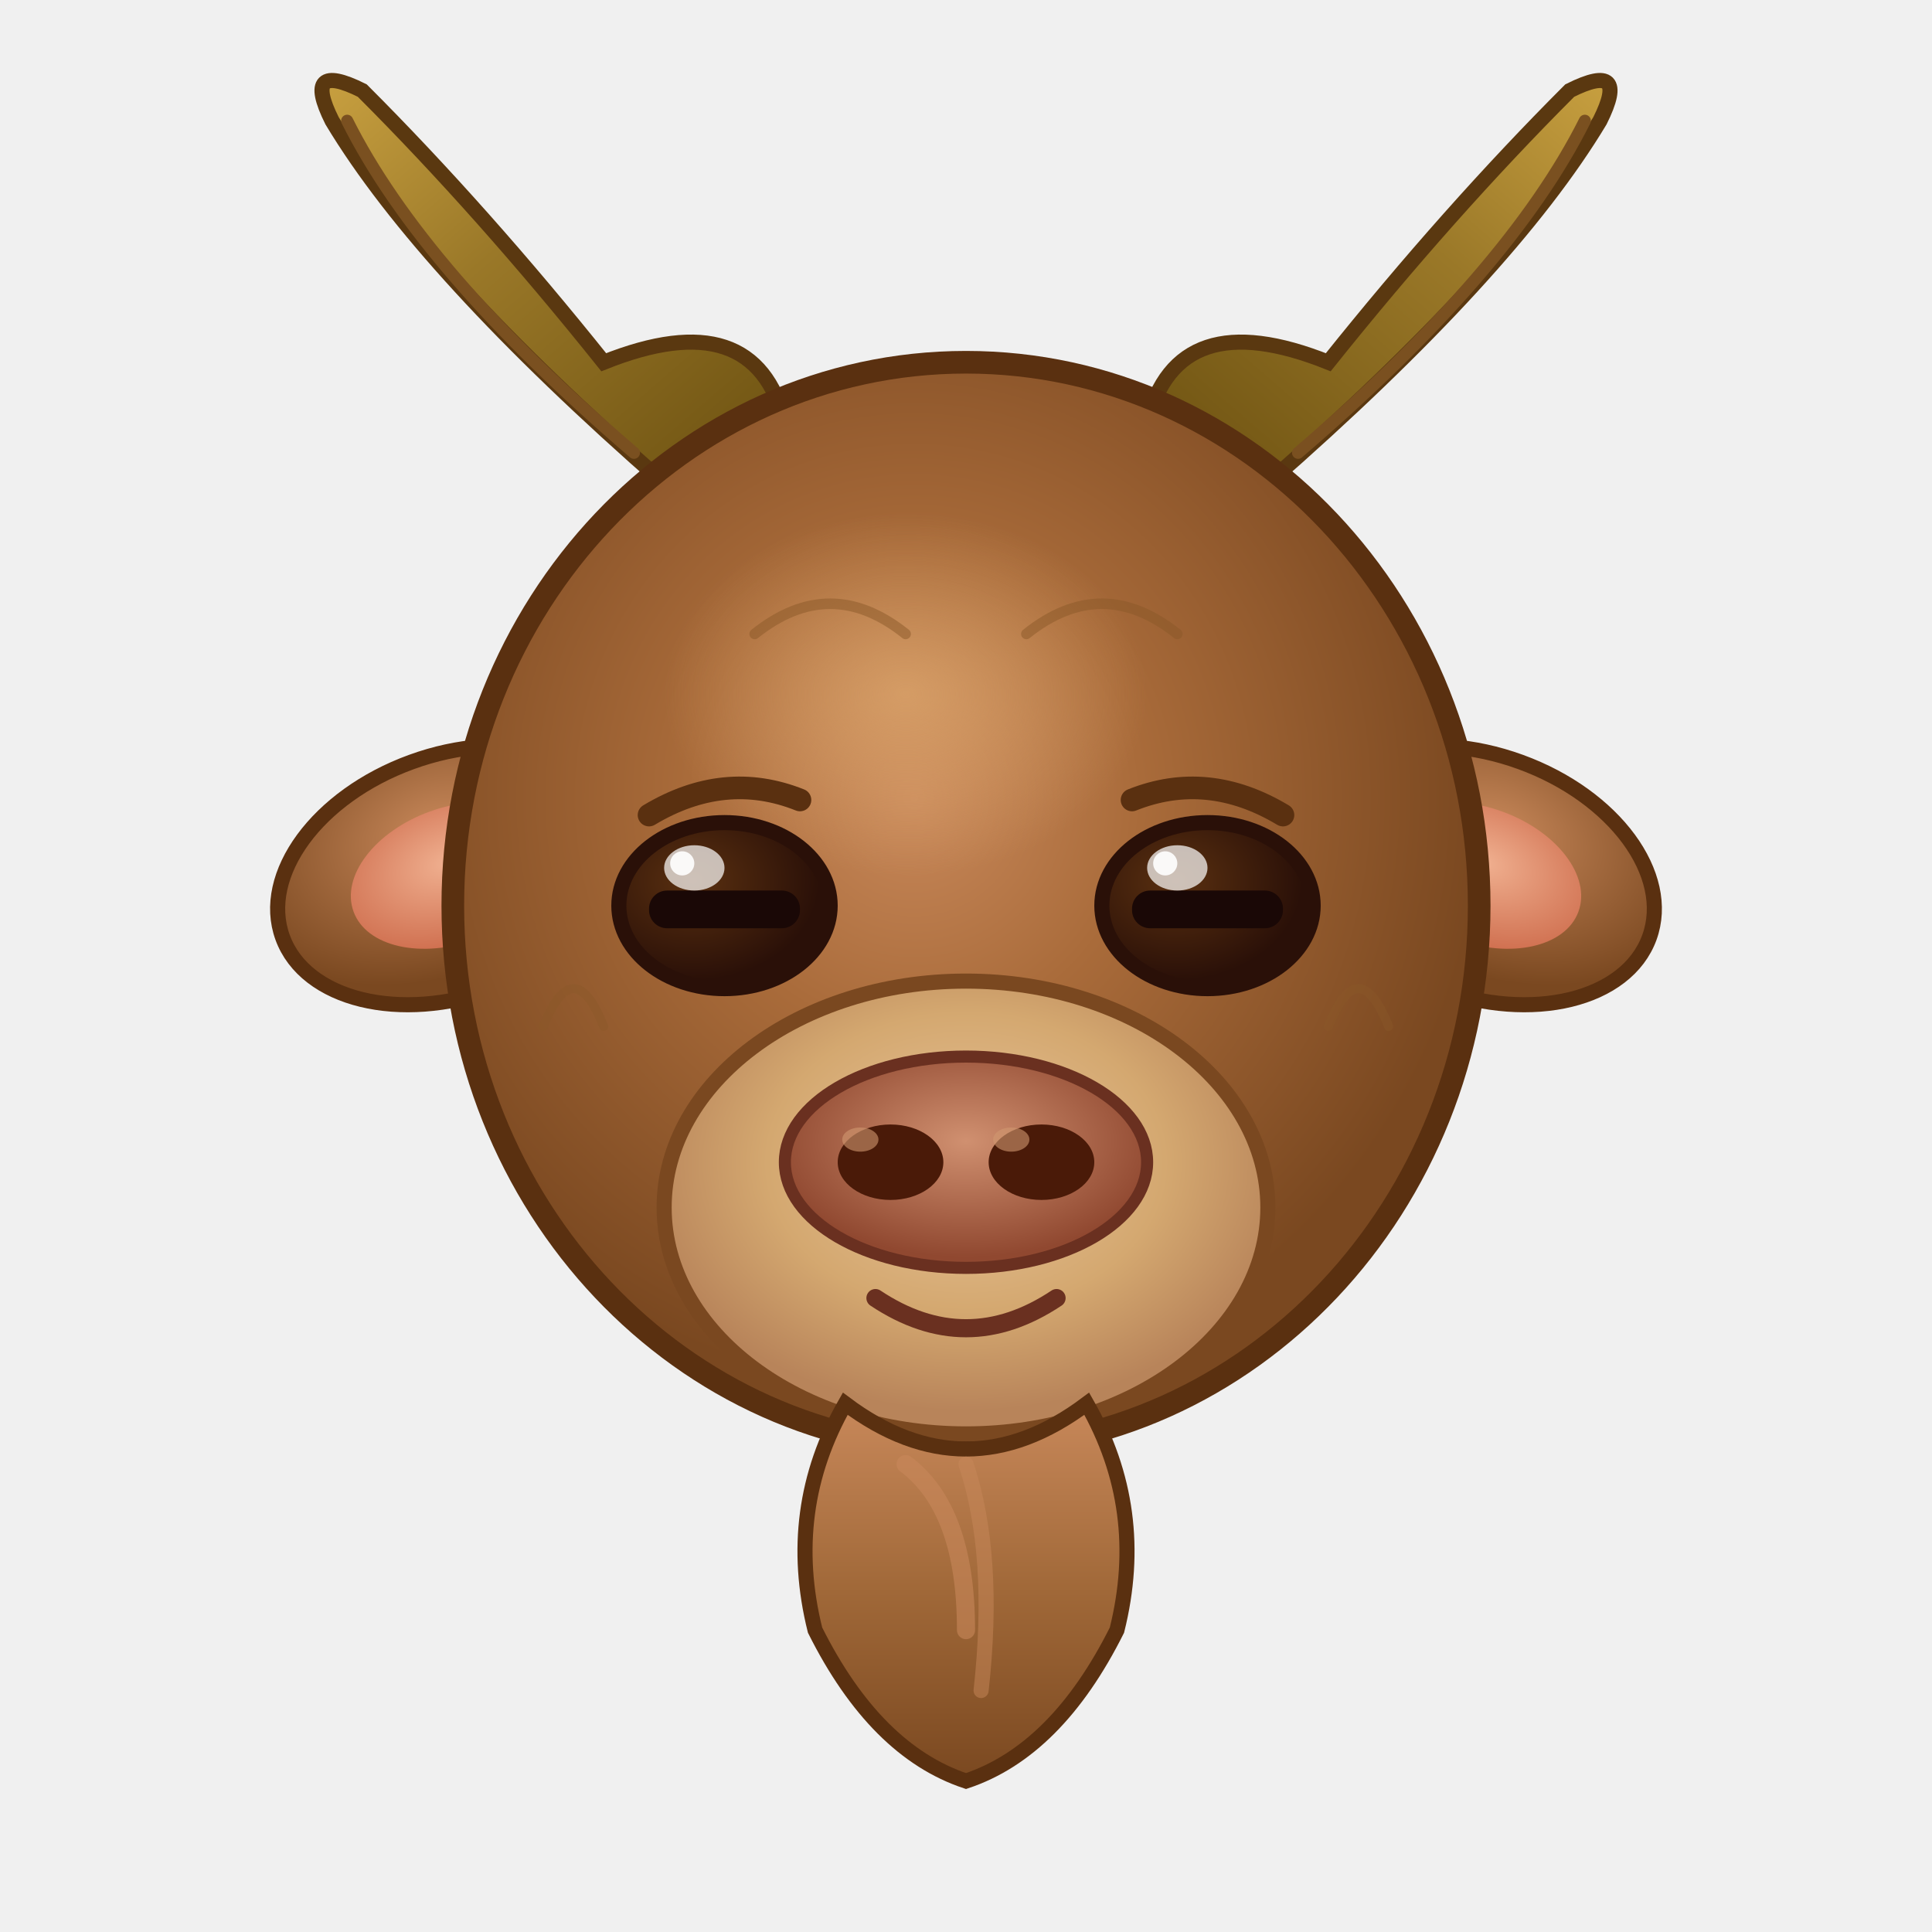
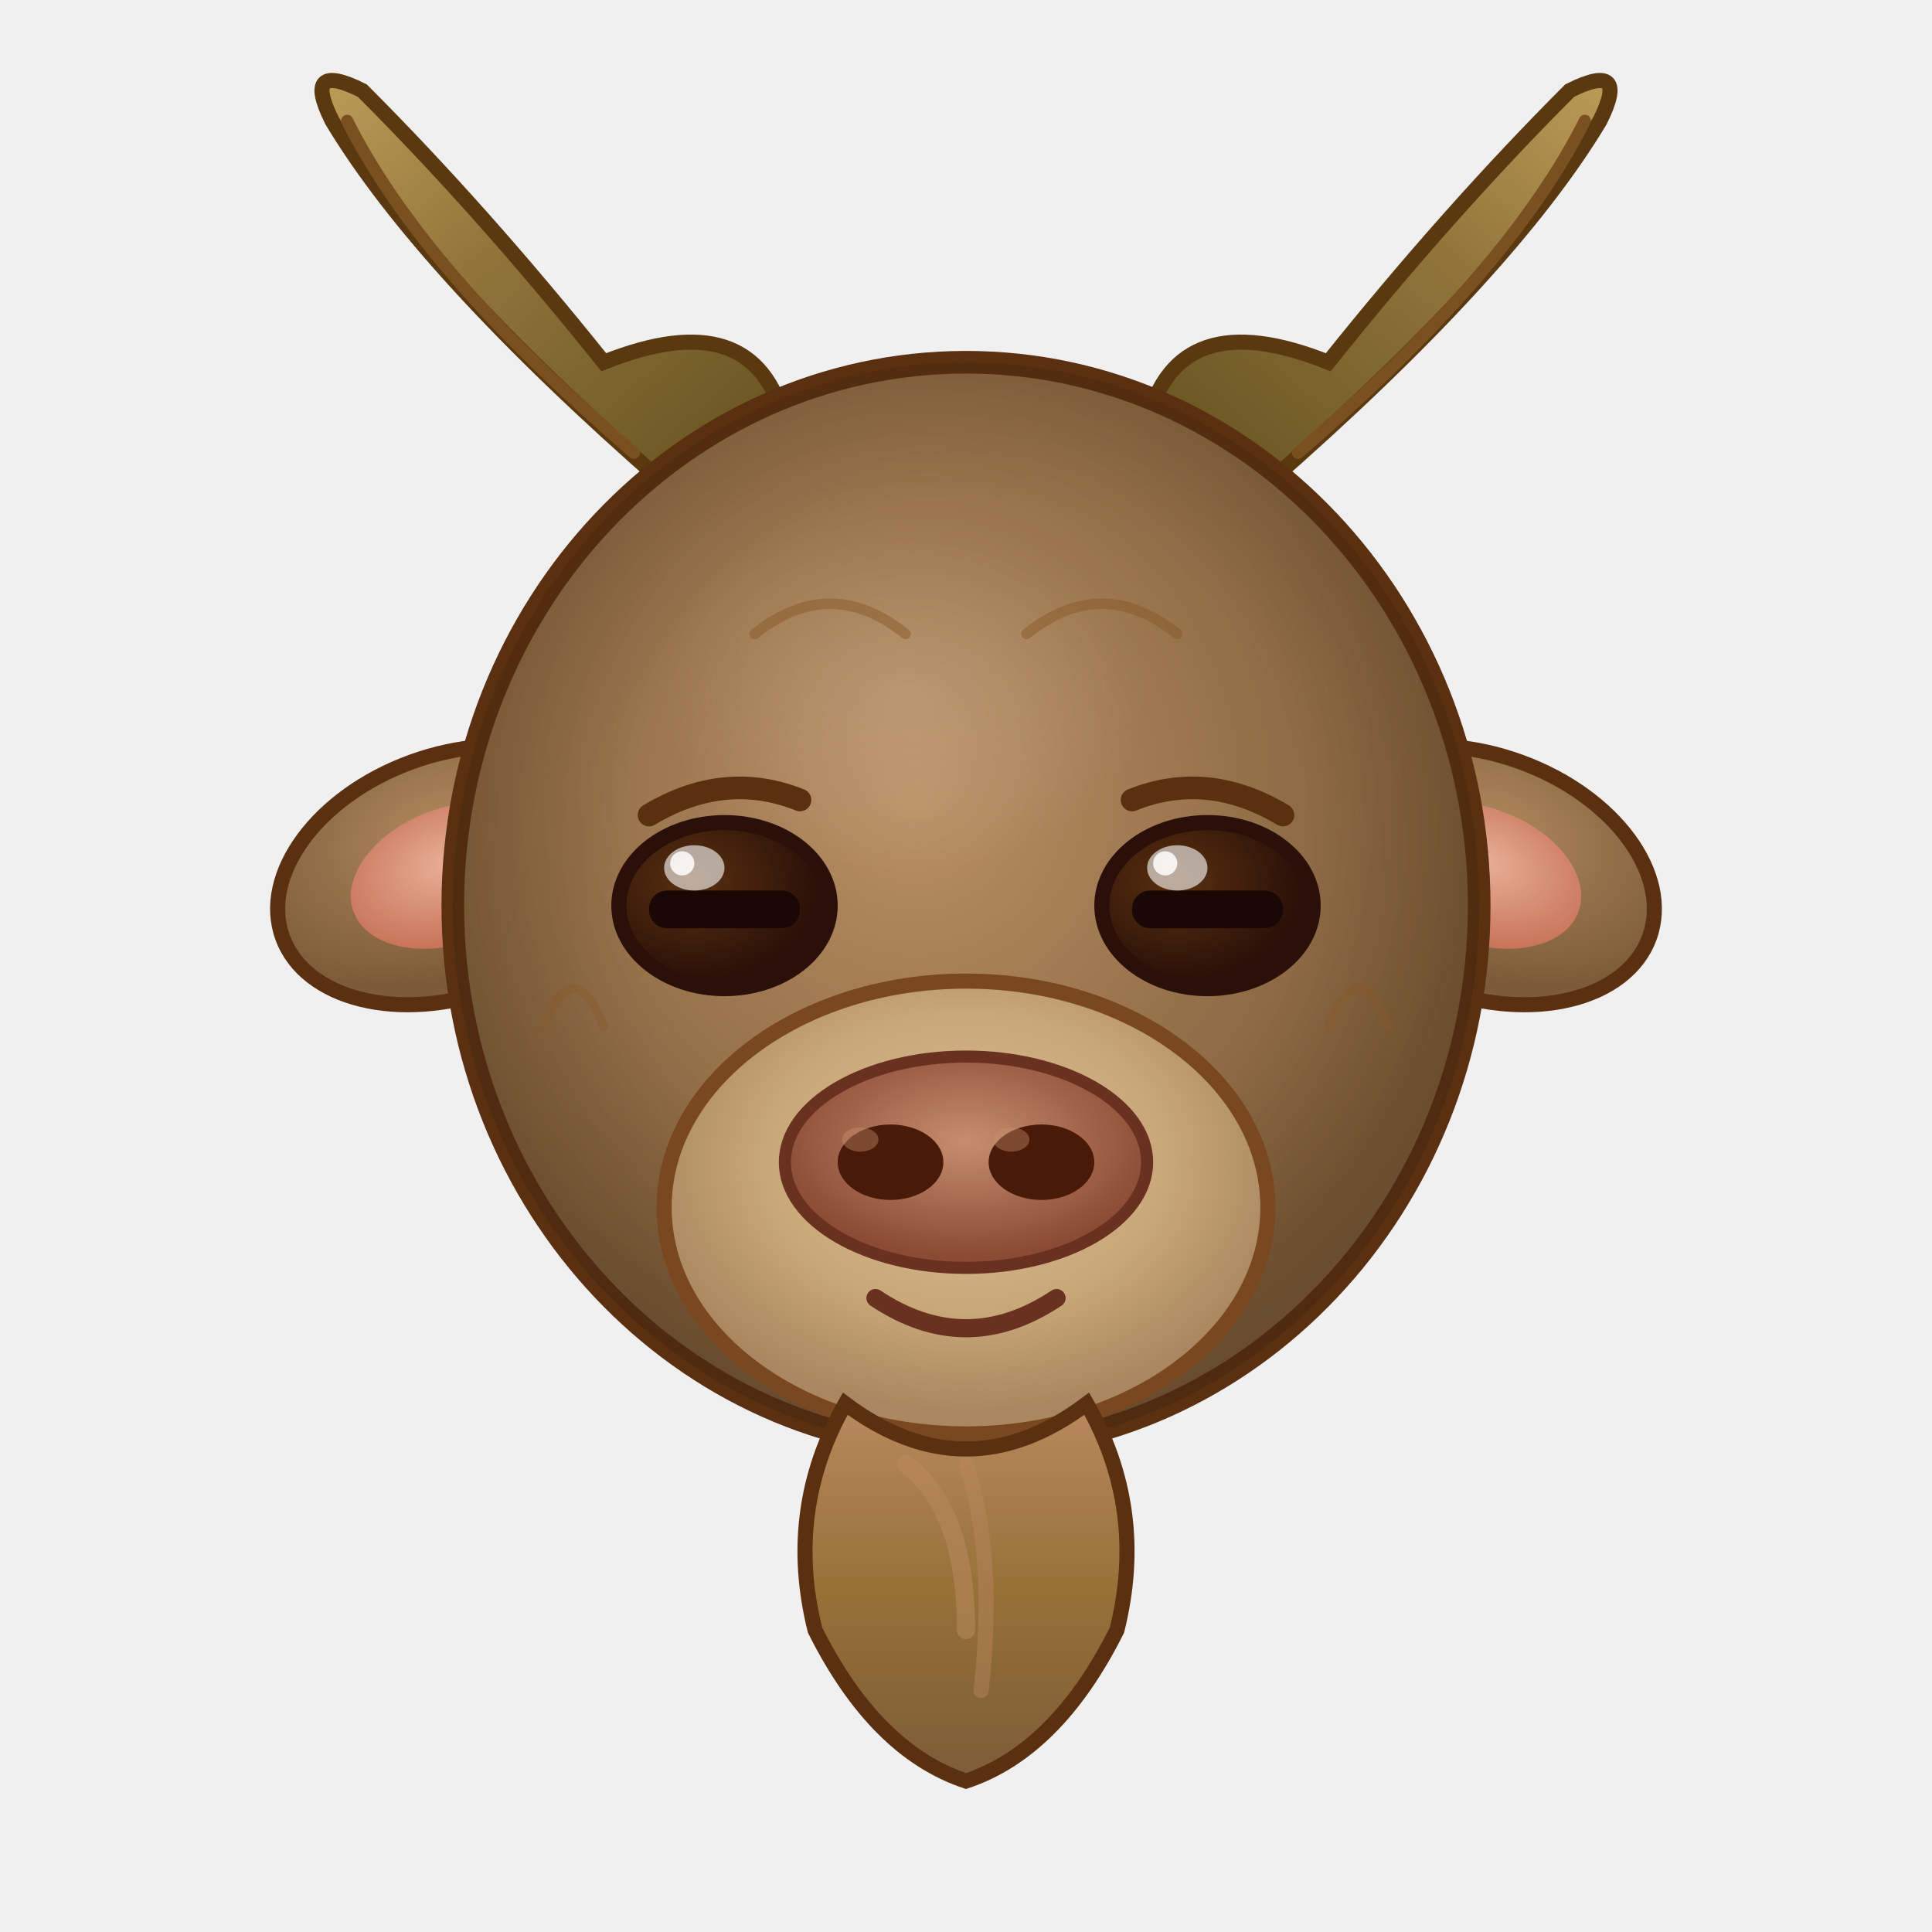
<svg xmlns="http://www.w3.org/2000/svg" viewBox="0 0 128 128">
  <defs>
    <radialGradient id="g_goat_head" cx="45%" cy="40%" r="55%">
-       <stop offset="0%" stop-color="#C8885A" />
-       <stop offset="40%" stop-color="#A96B3A" />
-       <stop offset="100%" stop-color="#7A4820" />
+       <stop offset="0%" stop-color="#ba9066" />
+       <stop offset="40%" stop-color="#a07a52" />
+       <stop offset="100%" stop-color="#7c5c38" />
    </radialGradient>
    <radialGradient id="g_goat_muzzle" cx="50%" cy="40%" r="55%">
-       <stop offset="0%" stop-color="#E8C49A" />
-       <stop offset="60%" stop-color="#D4A870" />
-       <stop offset="100%" stop-color="#B8845A" />
+       <stop offset="0%" stop-color="#ddc19c" />
+       <stop offset="60%" stop-color="#c8a778" />
+       <stop offset="100%" stop-color="#aa8760" />
    </radialGradient>
    <linearGradient id="g_goat_horn_l" x1="0%" y1="0%" x2="100%" y2="100%">
-       <stop offset="0%" stop-color="#C8A040" />
-       <stop offset="40%" stop-color="#9A7828" />
-       <stop offset="100%" stop-color="#6B5010" />
+       <stop offset="0%" stop-color="#bd9c58" />
+       <stop offset="40%" stop-color="#90743a" />
+       <stop offset="100%" stop-color="#64511f" />
    </linearGradient>
    <linearGradient id="g_goat_horn_r" x1="100%" y1="0%" x2="0%" y2="100%">
-       <stop offset="0%" stop-color="#C8A040" />
-       <stop offset="40%" stop-color="#9A7828" />
-       <stop offset="100%" stop-color="#6B5010" />
+       <stop offset="0%" stop-color="#bd9c58" />
+       <stop offset="40%" stop-color="#90743a" />
+       <stop offset="100%" stop-color="#64511f" />
    </linearGradient>
    <radialGradient id="g_goat_ear" cx="50%" cy="30%" r="60%">
-       <stop offset="0%" stop-color="#C8885A" />
-       <stop offset="100%" stop-color="#7A4820" />
+       <stop offset="0%" stop-color="#b0885e" />
+       <stop offset="100%" stop-color="#7c5c38" />
    </radialGradient>
    <radialGradient id="g_goat_inner_ear" cx="50%" cy="40%" r="60%">
-       <stop offset="0%" stop-color="#F0B090" />
-       <stop offset="100%" stop-color="#D07050" />
+       <stop offset="0%" stop-color="#e8b096" />
+       <stop offset="100%" stop-color="#c77258" />
    </radialGradient>
    <linearGradient id="g_goat_beard" x1="0%" y1="0%" x2="0%" y2="100%">
-       <stop offset="0%" stop-color="#C8885A" />
-       <stop offset="50%" stop-color="#A06838" />
-       <stop offset="100%" stop-color="#7A4820" />
+       <stop offset="0%" stop-color="#b8895e" />
+       <stop offset="50%" stop-color="#977037" />
+       <stop offset="100%" stop-color="#7c5c38" />
    </linearGradient>
    <radialGradient id="g_goat_eye" cx="35%" cy="35%" r="60%">
      <stop offset="0%" stop-color="#5A3010" />
      <stop offset="100%" stop-color="#2A1008" />
    </radialGradient>
    <radialGradient id="g_goat_highlight" cx="50%" cy="50%" r="50%">
-       <stop offset="0%" stop-color="#E0AA70" stop-opacity="0.7" />
-       <stop offset="100%" stop-color="#E0AA70" stop-opacity="0" />
+       <stop offset="0%" stop-color="#f5ecdd" stop-opacity="0.16" />
+       <stop offset="100%" stop-color="#f5ecdd" stop-opacity="0" />
+     </radialGradient>
+     <radialGradient id="g_goat_vignette" cx="50%" cy="45%" r="55%">
+       <stop offset="60%" stop-color="#2e1a0c" stop-opacity="0" />
+       <stop offset="100%" stop-color="#2e1a0c" stop-opacity="0.26" />
    </radialGradient>
    <radialGradient id="g_goat_nose" cx="50%" cy="40%" r="55%">
-       <stop offset="0%" stop-color="#D09070" />
-       <stop offset="100%" stop-color="#904830" />
+       <stop offset="0%" stop-color="#c68e6f" />
+       <stop offset="100%" stop-color="#8a4a34" />
    </radialGradient>
  </defs>
  <path d="M 44 32 Q 28 18 22 8 Q 20 4 24 6 Q 32 14 40 24 Q 50 20 52 28 Q 48 28 44 32 Z" fill="url(#g_goat_horn_l)" stroke="#5A3810" stroke-width="1" />
  <path d="M 42 30 Q 28 18 23 8" fill="none" stroke="#7A5020" stroke-width="0.8" stroke-linecap="round" />
  <path d="M 84 32 Q 100 18 106 8 Q 108 4 104 6 Q 96 14 88 24 Q 78 20 76 28 Q 80 28 84 32 Z" fill="url(#g_goat_horn_r)" stroke="#5A3810" stroke-width="1" />
  <path d="M 86 30 Q 100 18 105 8" fill="none" stroke="#7A5020" stroke-width="0.8" stroke-linecap="round" />
  <ellipse cx="30" cy="58" rx="12" ry="8" transform="rotate(-20 30 58)" fill="url(#g_goat_ear)" stroke="#5A3010" stroke-width="1" />
  <ellipse cx="30" cy="58" rx="7" ry="4.5" transform="rotate(-20 30 58)" fill="url(#g_goat_inner_ear)" />
  <ellipse cx="98" cy="58" rx="12" ry="8" transform="rotate(20 98 58)" fill="url(#g_goat_ear)" stroke="#5A3010" stroke-width="1" />
  <ellipse cx="98" cy="58" rx="7" ry="4.5" transform="rotate(20 98 58)" fill="url(#g_goat_inner_ear)" />
  <ellipse cx="64" cy="60" rx="34" ry="36" fill="url(#g_goat_head)" stroke="#5A3010" stroke-width="1.5" />
  <ellipse cx="60" cy="46" rx="16" ry="12" fill="url(#g_goat_highlight)" />
+   <ellipse cx="64" cy="60" rx="34" ry="36" fill="url(#g_goat_vignette)" />
  <ellipse cx="64" cy="80" rx="20" ry="15" fill="url(#g_goat_muzzle)" stroke="#7A4820" stroke-width="1" />
  <ellipse cx="64" cy="77" rx="12" ry="7" fill="url(#g_goat_nose)" stroke="#6A3020" stroke-width="0.8" />
  <ellipse cx="59" cy="77" rx="3.5" ry="2.5" fill="#4A1A08" />
  <ellipse cx="69" cy="77" rx="3.5" ry="2.5" fill="#4A1A08" />
-   <ellipse cx="57" cy="75.5" rx="1.2" ry="0.8" fill="#D09870" fill-opacity="0.6" />
-   <ellipse cx="67" cy="75.5" rx="1.2" ry="0.8" fill="#D09870" fill-opacity="0.6" />
+   <ellipse cx="57" cy="75.5" rx="1.2" ry="0.8" fill="#c99270" fill-opacity="0.4" />
+   <ellipse cx="67" cy="75.5" rx="1.2" ry="0.8" fill="#c99270" fill-opacity="0.4" />
  <path d="M 58 86 Q 64 90 70 86" fill="none" stroke="#6A3020" stroke-width="1.2" stroke-linecap="round" />
  <ellipse cx="48" cy="60" rx="7" ry="5.5" fill="url(#g_goat_eye)" stroke="#2A1008" stroke-width="1" />
  <rect x="43" y="59" width="10" height="2.5" rx="1.2" fill="#1A0806" />
-   <ellipse cx="46" cy="57.5" rx="2" ry="1.5" fill="white" fill-opacity="0.7" />
-   <circle cx="45.2" cy="57.2" r="0.8" fill="white" fill-opacity="0.9" />
+   <ellipse cx="46" cy="57.5" rx="2" ry="1.5" fill="white" fill-opacity="0.6" />
+   <circle cx="45.2" cy="57.2" r="0.8" fill="white" fill-opacity="0.85" />
  <ellipse cx="80" cy="60" rx="7" ry="5.5" fill="url(#g_goat_eye)" stroke="#2A1008" stroke-width="1" />
  <rect x="75" y="59" width="10" height="2.5" rx="1.2" fill="#1A0806" />
-   <ellipse cx="78" cy="57.5" rx="2" ry="1.5" fill="white" fill-opacity="0.7" />
-   <circle cx="77.2" cy="57.2" r="0.8" fill="white" fill-opacity="0.9" />
+   <ellipse cx="78" cy="57.5" rx="2" ry="1.5" fill="white" fill-opacity="0.6" />
+   <circle cx="77.2" cy="57.2" r="0.8" fill="white" fill-opacity="0.85" />
  <path d="M 43 54 Q 48 51 53 53" fill="none" stroke="#5A3010" stroke-width="1.5" stroke-linecap="round" />
  <path d="M 75 53 Q 80 51 85 54" fill="none" stroke="#5A3010" stroke-width="1.5" stroke-linecap="round" />
  <path d="M 56 93 Q 52 100 54 108 Q 58 116 64 118 Q 70 116 74 108 Q 76 100 72 93 Q 68 96 64 96 Q 60 96 56 93 Z" fill="url(#g_goat_beard)" stroke="#5A3010" stroke-width="1" />
-   <path d="M 60 97 Q 64 100 64 108" fill="none" stroke="#C8885A" stroke-width="1.2" stroke-linecap="round" stroke-opacity="0.6" />
-   <path d="M 64 97 Q 66 103 65 112" fill="none" stroke="#C8885A" stroke-width="1" stroke-linecap="round" stroke-opacity="0.5" />
+   <path d="M 60 97 Q 64 100 64 108" fill="none" stroke="#b8895e" stroke-width="1.2" stroke-linecap="round" stroke-opacity="0.55" />
+   <path d="M 64 97 Q 66 103 65 112" fill="none" stroke="#b8895e" stroke-width="1" stroke-linecap="round" stroke-opacity="0.45" />
  <path d="M 50 42 Q 55 38 60 42" fill="none" stroke="#8A5828" stroke-width="0.7" stroke-opacity="0.5" stroke-linecap="round" />
  <path d="M 68 42 Q 73 38 78 42" fill="none" stroke="#8A5828" stroke-width="0.7" stroke-opacity="0.5" stroke-linecap="round" />
  <path d="M 36 68 Q 38 63 40 68" fill="none" stroke="#8A5828" stroke-width="0.6" stroke-opacity="0.4" stroke-linecap="round" />
  <path d="M 88 68 Q 90 63 92 68" fill="none" stroke="#8A5828" stroke-width="0.6" stroke-opacity="0.4" stroke-linecap="round" />
</svg>
